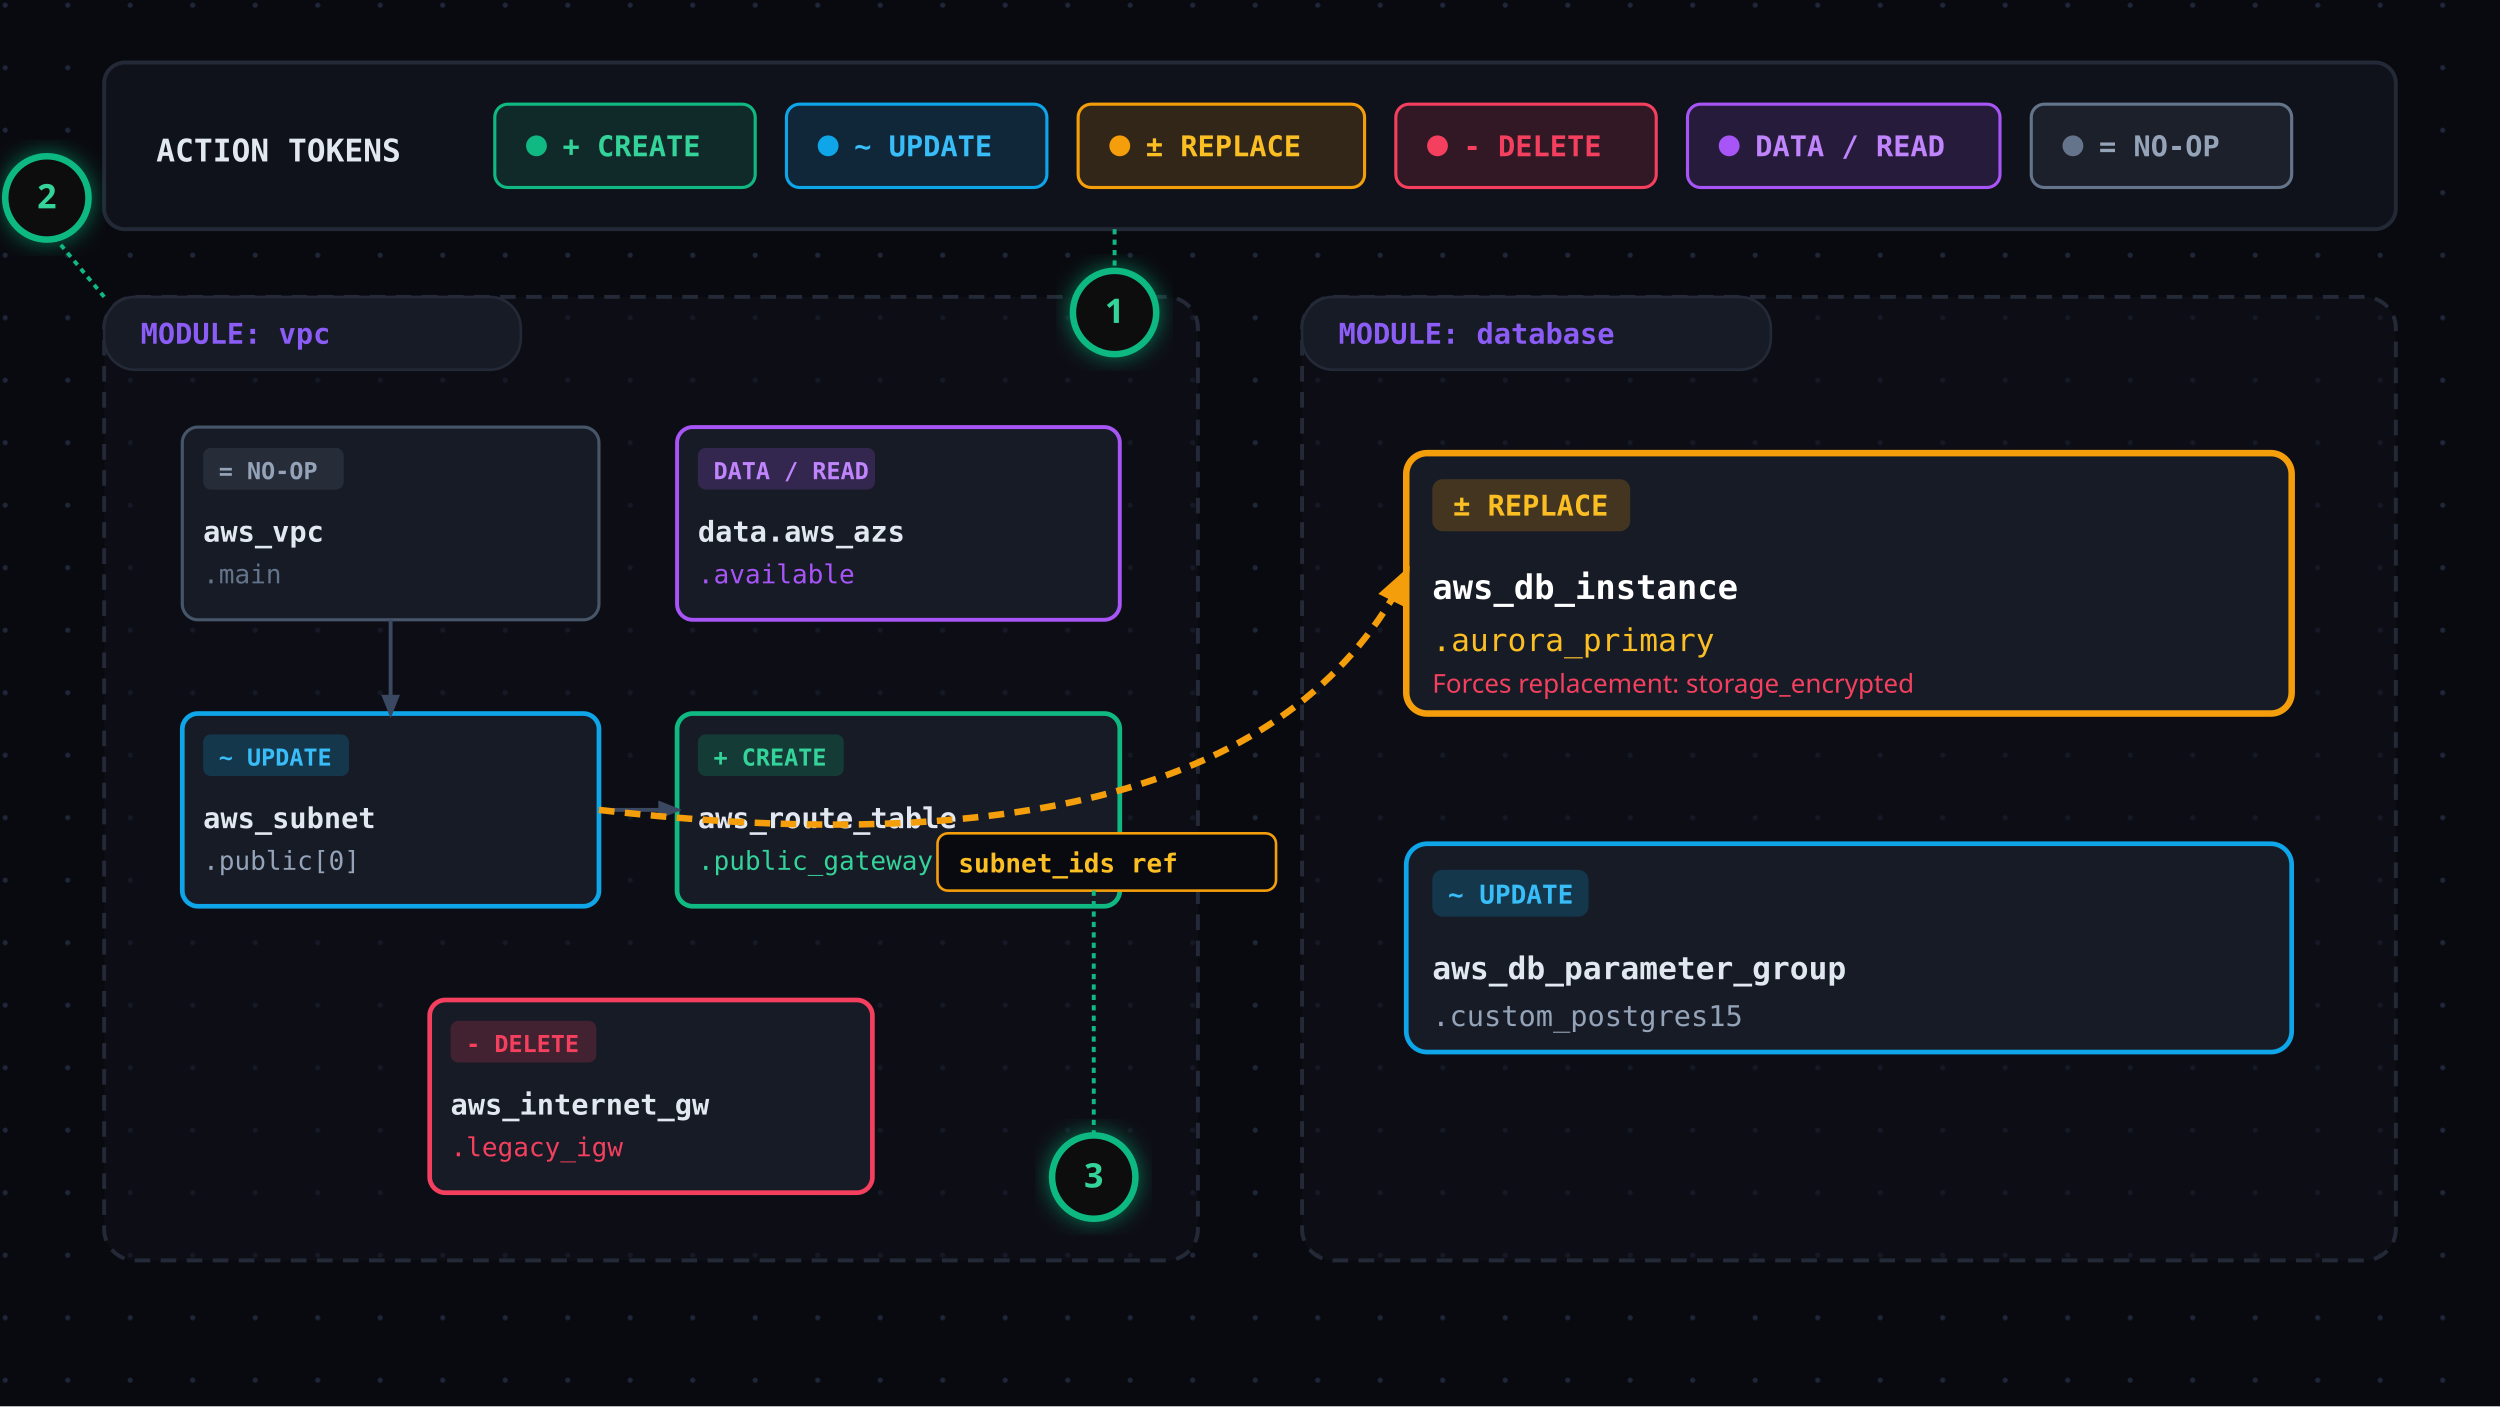
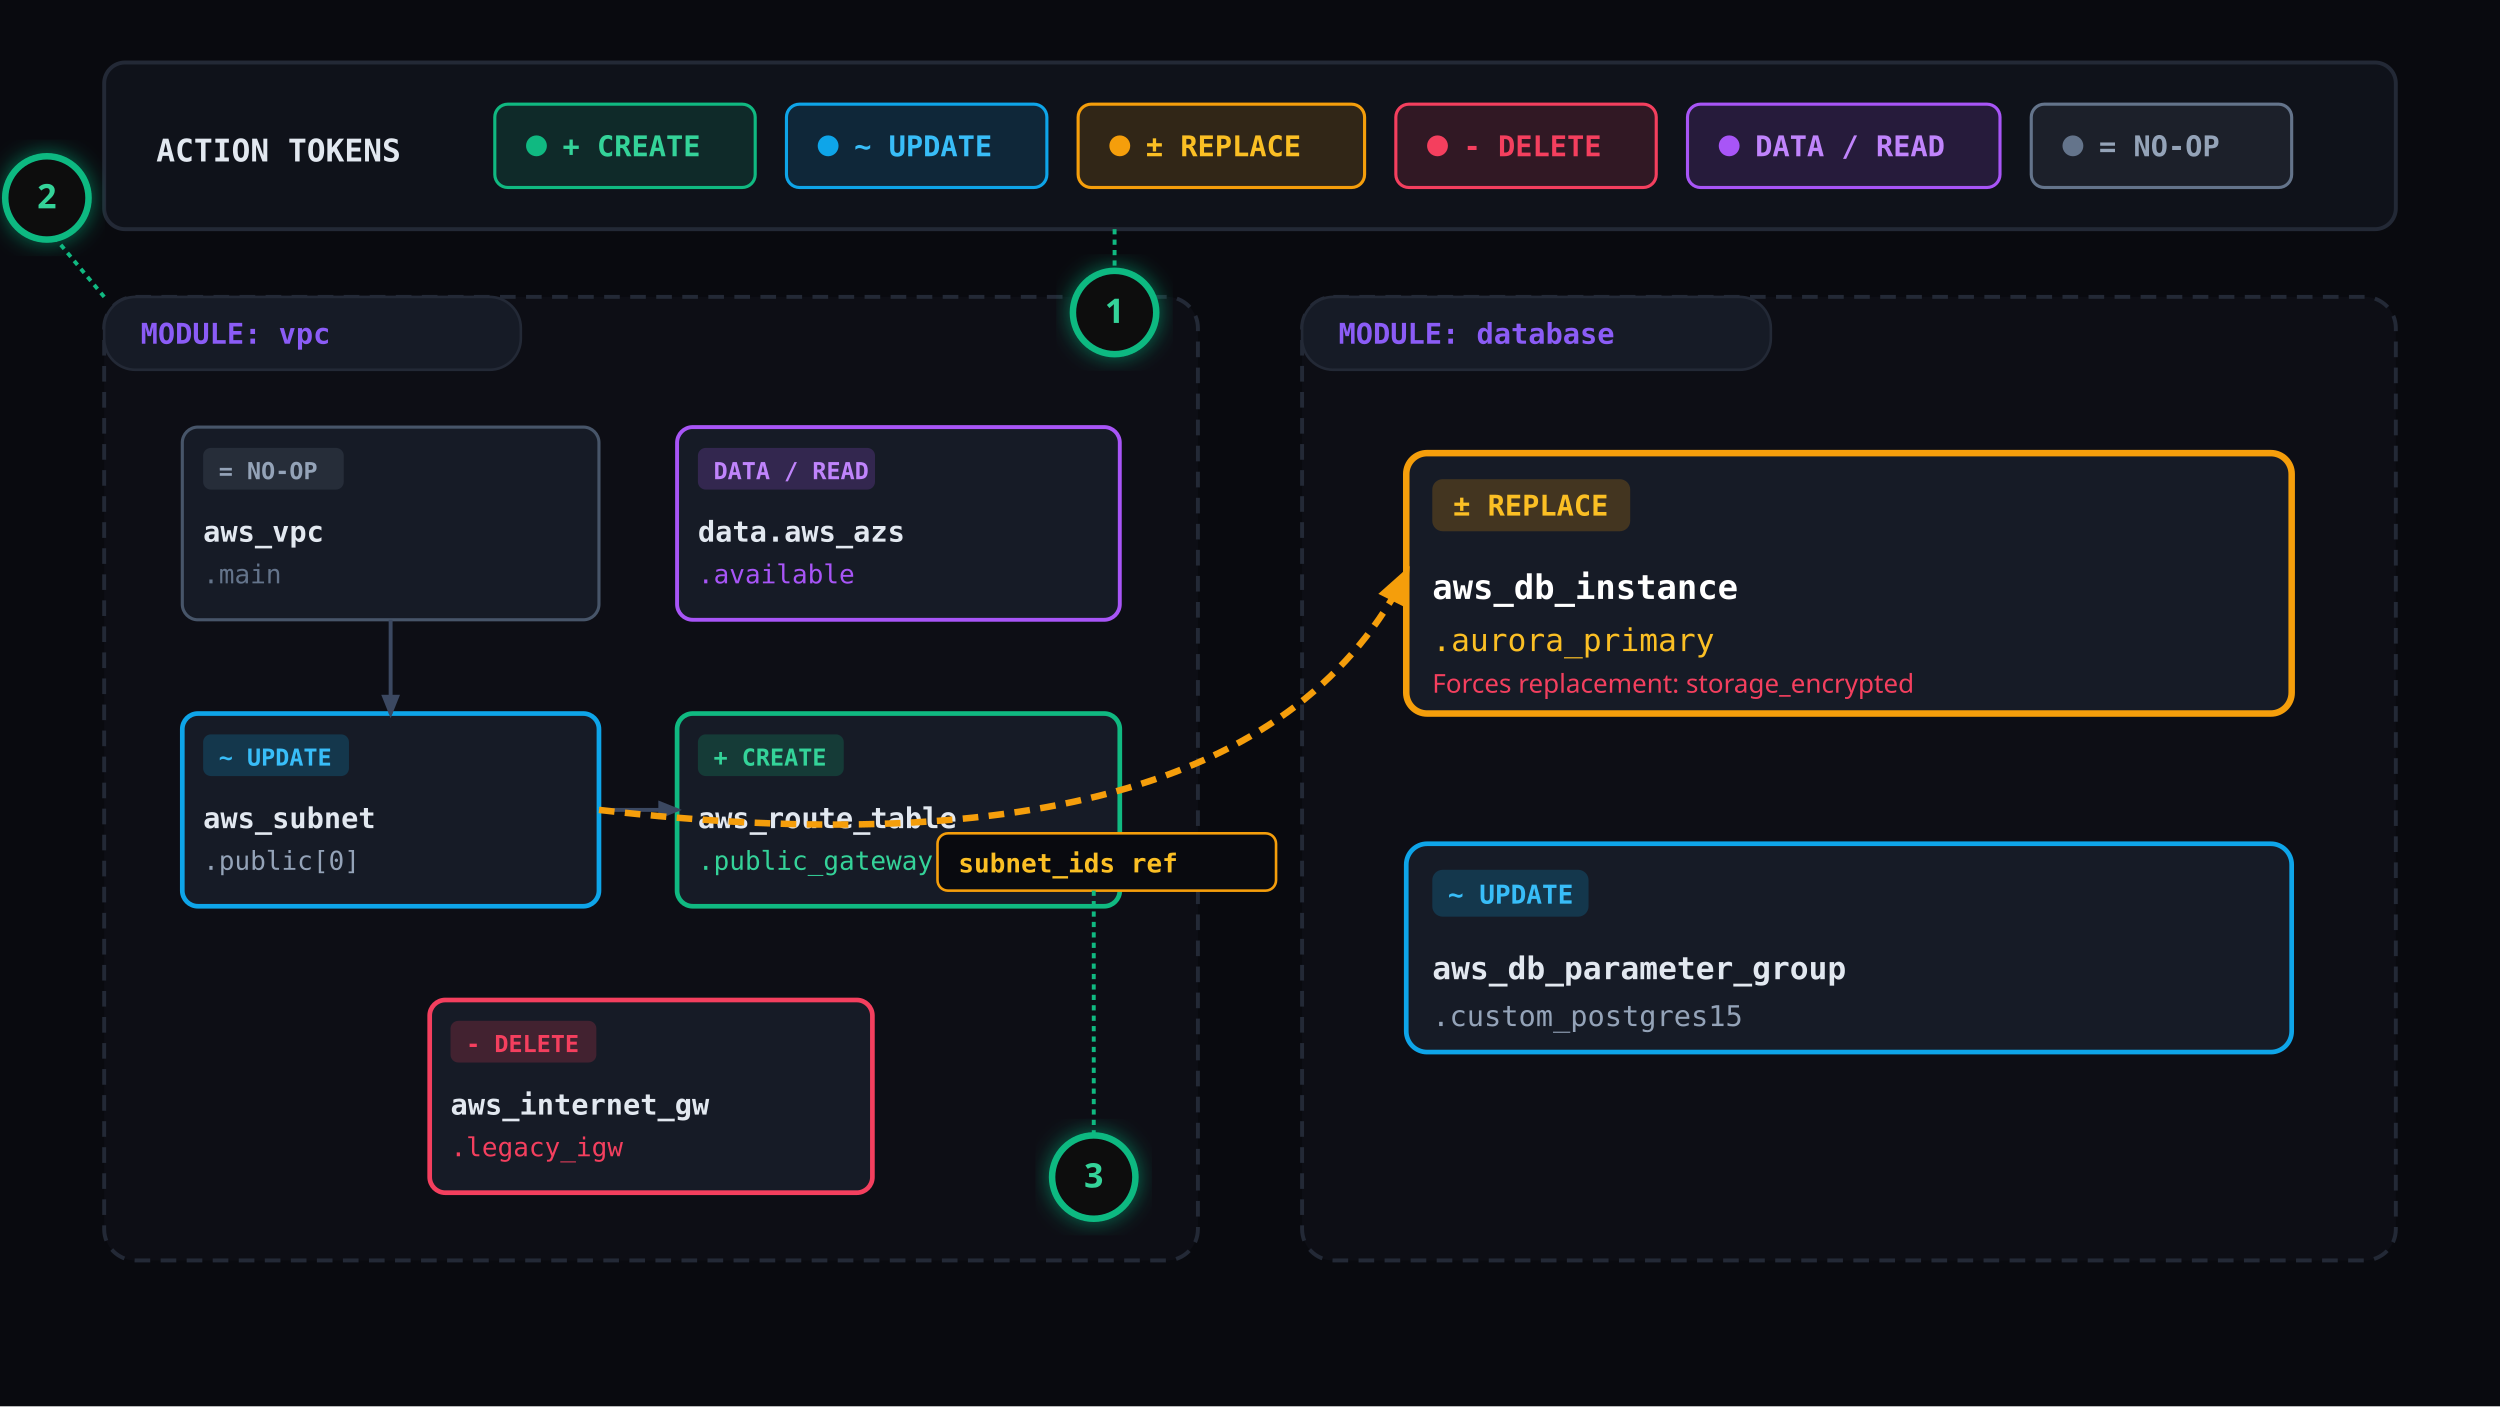
<svg xmlns="http://www.w3.org/2000/svg" width="960" height="540" viewBox="0 0 960 540" fill="none">
  <defs>
    <pattern id="grid-dots-cg" x="0" y="0" width="24" height="24" patternUnits="userSpaceOnUse">
      <circle cx="2" cy="2" r="1" fill="#1e2638" />
    </pattern>
    <filter id="glow-cg" x="-20%" y="-20%" width="140%" height="140%">
      <feDropShadow dx="0" dy="0" stdDeviation="4" flood-color="#10b981" flood-opacity="0.6" />
    </filter>
    <marker id="arrow-cg" viewBox="0 0 10 10" refX="8" refY="5" markerWidth="6" markerHeight="6" orient="auto-start-reverse">
      <path d="M 0 1 L 10 5 L 0 9 z" fill="#3b4861" />
    </marker>
    <marker id="arrow-amber-cg" viewBox="0 0 10 10" refX="8" refY="5" markerWidth="6" markerHeight="6" orient="auto-start-reverse">
      <path d="M 0 1 L 10 5 L 0 9 z" fill="#f59e0b" />
    </marker>
  </defs>
  <rect width="960" height="540" fill="#090a0f" />
-   <rect width="960" height="540" fill="url(#grid-dots-cg)" />
  <g transform="translate(40, 24)">
    <rect width="880" height="64" rx="8" fill="#0f121a" stroke="#232936" stroke-width="1.5" />
    <text x="20" y="38" fill="#e2e8f0" font-family="'DM Mono', monospace" font-size="12" font-weight="600">ACTION TOKENS</text>
    <g transform="translate(150, 16)">
      <rect width="100" height="32" rx="5" fill="#10b981" fill-opacity="0.15" stroke="#10b981" stroke-width="1.2" />
      <circle cx="16" cy="16" r="4" fill="#10b981" />
      <text x="26" y="20" fill="#34d399" font-family="'DM Mono', monospace" font-size="11" font-weight="700">+ CREATE</text>
    </g>
    <g transform="translate(262, 16)">
      <rect width="100" height="32" rx="5" fill="#0ea5e9" fill-opacity="0.15" stroke="#0ea5e9" stroke-width="1.2" />
      <circle cx="16" cy="16" r="4" fill="#0ea5e9" />
      <text x="26" y="20" fill="#38bdf8" font-family="'DM Mono', monospace" font-size="11" font-weight="700">~ UPDATE</text>
    </g>
    <g transform="translate(374, 16)">
      <rect width="110" height="32" rx="5" fill="#f59e0b" fill-opacity="0.15" stroke="#f59e0b" stroke-width="1.2" />
      <circle cx="16" cy="16" r="4" fill="#f59e0b" />
      <text x="26" y="20" fill="#fbbf24" font-family="'DM Mono', monospace" font-size="11" font-weight="700">± REPLACE</text>
    </g>
    <g transform="translate(496, 16)">
      <rect width="100" height="32" rx="5" fill="#f43f5e" fill-opacity="0.15" stroke="#f43f5e" stroke-width="1.2" />
      <circle cx="16" cy="16" r="4" fill="#f43f5e" />
      <text x="26" y="20" fill="#f43f5e" font-family="'DM Mono', monospace" font-size="11" font-weight="700">- DELETE</text>
    </g>
    <g transform="translate(608, 16)">
      <rect width="120" height="32" rx="5" fill="#a855f7" fill-opacity="0.15" stroke="#a855f7" stroke-width="1.2" />
      <circle cx="16" cy="16" r="4" fill="#a855f7" />
      <text x="26" y="20" fill="#c084fc" font-family="'DM Mono', monospace" font-size="11" font-weight="700">DATA / READ</text>
    </g>
    <g transform="translate(740, 16)">
      <rect width="100" height="32" rx="5" fill="#64748b" fill-opacity="0.15" stroke="#64748b" stroke-width="1.2" />
      <circle cx="16" cy="16" r="4" fill="#64748b" />
      <text x="26" y="20" fill="#94a3b8" font-family="'DM Mono', monospace" font-size="11" font-weight="700">= NO-OP</text>
    </g>
  </g>
  <g transform="translate(40, 114)">
    <rect width="420" height="370" rx="12" fill="#0f121a" fill-opacity="0.6" stroke="#232936" stroke-width="1.5" stroke-dasharray="6 4" />
    <rect x="0" y="0" width="160" height="28" rx="12" fill="#161b26" stroke="#232936" />
    <text x="14" y="18" fill="#8b5cf6" font-family="'DM Mono', monospace" font-size="11" font-weight="700">MODULE: vpc</text>
    <g transform="translate(30, 50)">
      <rect width="160" height="74" rx="6" fill="#161b26" stroke="#475569" stroke-width="1.2" />
      <rect x="8" y="8" width="54" height="16" rx="3" fill="#64748b" fill-opacity="0.2" />
      <text x="14" y="20" fill="#94a3b8" font-family="'DM Mono', monospace" font-size="9" font-weight="700">= NO-OP</text>
      <text x="8" y="44" fill="#e2e8f0" font-family="'DM Mono', monospace" font-size="11" font-weight="600">aws_vpc</text>
      <text x="8" y="60" fill="#64748b" font-family="'DM Mono', monospace" font-size="10">.main</text>
    </g>
    <g transform="translate(220, 50)">
      <rect width="170" height="74" rx="6" fill="#161b26" stroke="#a855f7" stroke-width="1.5" />
      <rect x="8" y="8" width="68" height="16" rx="3" fill="#a855f7" fill-opacity="0.2" />
      <text x="14" y="20" fill="#c084fc" font-family="'DM Mono', monospace" font-size="9" font-weight="700">DATA / READ</text>
      <text x="8" y="44" fill="#e2e8f0" font-family="'DM Mono', monospace" font-size="11" font-weight="600">data.aws_azs</text>
      <text x="8" y="60" fill="#a855f7" font-family="'DM Mono', monospace" font-size="10">.available</text>
    </g>
    <g transform="translate(30, 160)">
      <rect width="160" height="74" rx="6" fill="#161b26" stroke="#0ea5e9" stroke-width="1.8" />
      <rect x="8" y="8" width="56" height="16" rx="3" fill="#0ea5e9" fill-opacity="0.2" />
      <text x="14" y="20" fill="#38bdf8" font-family="'DM Mono', monospace" font-size="9" font-weight="700">~ UPDATE</text>
      <text x="8" y="44" fill="#e2e8f0" font-family="'DM Mono', monospace" font-size="11" font-weight="600">aws_subnet</text>
      <text x="8" y="60" fill="#94a3b8" font-family="'DM Mono', monospace" font-size="10">.public[0]</text>
    </g>
    <g transform="translate(220, 160)">
      <rect width="170" height="74" rx="6" fill="#161b26" stroke="#10b981" stroke-width="1.8" />
      <rect x="8" y="8" width="56" height="16" rx="3" fill="#10b981" fill-opacity="0.2" />
      <text x="14" y="20" fill="#34d399" font-family="'DM Mono', monospace" font-size="9" font-weight="700">+ CREATE</text>
      <text x="8" y="44" fill="#e2e8f0" font-family="'DM Mono', monospace" font-size="11" font-weight="600">aws_route_table</text>
      <text x="8" y="60" fill="#34d399" font-family="'DM Mono', monospace" font-size="10">.public_gateway</text>
    </g>
    <g transform="translate(125, 270)">
      <rect width="170" height="74" rx="6" fill="#161b26" stroke="#f43f5e" stroke-width="1.8" />
      <rect x="8" y="8" width="56" height="16" rx="3" fill="#f43f5e" fill-opacity="0.2" />
      <text x="14" y="20" fill="#f43f5e" font-family="'DM Mono', monospace" font-size="9" font-weight="700">- DELETE</text>
      <text x="8" y="44" fill="#e2e8f0" font-family="'DM Mono', monospace" font-size="11" font-weight="600">aws_internet_gw</text>
      <text x="8" y="60" fill="#f43f5e" font-family="'DM Mono', monospace" font-size="10">.legacy_igw</text>
    </g>
    <path d="M 110 124 L 110 160" stroke="#3b4861" stroke-width="1.5" marker-end="url(#arrow-cg)" />
    <path d="M 190 197 L 220 197" stroke="#3b4861" stroke-width="1.5" marker-end="url(#arrow-cg)" />
  </g>
  <g transform="translate(500, 114)">
    <rect width="420" height="370" rx="12" fill="#0f121a" fill-opacity="0.6" stroke="#232936" stroke-width="1.5" stroke-dasharray="6 4" />
    <rect x="0" y="0" width="180" height="28" rx="12" fill="#161b26" stroke="#232936" />
    <text x="14" y="18" fill="#8b5cf6" font-family="'DM Mono', monospace" font-size="11" font-weight="700">MODULE: database</text>
    <g transform="translate(40, 60)">
      <rect width="340" height="100" rx="8" fill="#161b26" stroke="#f59e0b" stroke-width="2.5" />
      <rect x="10" y="10" width="76" height="20" rx="4" fill="#f59e0b" fill-opacity="0.2" />
      <text x="18" y="24" fill="#fbbf24" font-family="'DM Mono', monospace" font-size="11" font-weight="700">± REPLACE</text>
      <text x="10" y="56" fill="#ffffff" font-family="'DM Mono', monospace" font-size="13" font-weight="600">aws_db_instance</text>
      <text x="10" y="76" fill="#fbbf24" font-family="'DM Mono', monospace" font-size="12">.aurora_primary</text>
      <text x="10" y="92" fill="#f43f5e" font-family="'DM Sans', sans-serif" font-size="10">Forces replacement: storage_encrypted</text>
    </g>
    <g transform="translate(40, 210)">
      <rect width="340" height="80" rx="8" fill="#161b26" stroke="#0ea5e9" stroke-width="1.8" />
      <rect x="10" y="10" width="60" height="18" rx="4" fill="#0ea5e9" fill-opacity="0.2" />
      <text x="16" y="23" fill="#38bdf8" font-family="'DM Mono', monospace" font-size="10" font-weight="700">~ UPDATE</text>
      <text x="10" y="52" fill="#e2e8f0" font-family="'DM Mono', monospace" font-size="12" font-weight="600">aws_db_parameter_group</text>
      <text x="10" y="70" fill="#94a3b8" font-family="'DM Mono', monospace" font-size="11">.custom_postgres15</text>
    </g>
  </g>
  <path d="M 230 311 Q 480 340 540 220" stroke="#f59e0b" stroke-width="2.5" stroke-dasharray="6 4" fill="none" marker-end="url(#arrow-amber-cg)" />
  <rect x="360" y="320" width="130" height="22" rx="4" fill="#090a0f" stroke="#f59e0b" stroke-width="1" />
  <text x="368" y="335" fill="#fbbf24" font-family="'DM Mono', monospace" font-size="10" font-weight="600">subnet_ids ref</text>
  <line x1="428" y1="88" x2="428" y2="108" stroke="#10b981" stroke-width="1.5" stroke-dasharray="2 2" />
  <g class="callout-pin" transform="translate(428, 120)">
    <circle cx="0" cy="0" r="16" fill="#090a0f" stroke="#10b981" stroke-width="2.5" filter="url(#glow-cg)" />
    <text x="0" y="4" text-anchor="middle" fill="#34d399" font-family="'DM Sans', sans-serif" font-size="13" font-weight="700">1</text>
  </g>
  <line x1="40" y1="114" x2="20" y2="90" stroke="#10b981" stroke-width="1.5" stroke-dasharray="2 2" />
  <g class="callout-pin" transform="translate(18, 76)">
    <circle cx="0" cy="0" r="16" fill="#090a0f" stroke="#10b981" stroke-width="2.5" filter="url(#glow-cg)" />
    <text x="0" y="4" text-anchor="middle" fill="#34d399" font-family="'DM Sans', sans-serif" font-size="13" font-weight="700">2</text>
  </g>
  <line x1="420" y1="342" x2="420" y2="440" stroke="#10b981" stroke-width="1.5" stroke-dasharray="2 2" />
  <g class="callout-pin" transform="translate(420, 452)">
    <circle cx="0" cy="0" r="16" fill="#090a0f" stroke="#10b981" stroke-width="2.5" filter="url(#glow-cg)" />
    <text x="0" y="4" text-anchor="middle" fill="#34d399" font-family="'DM Sans', sans-serif" font-size="13" font-weight="700">3</text>
  </g>
</svg>
